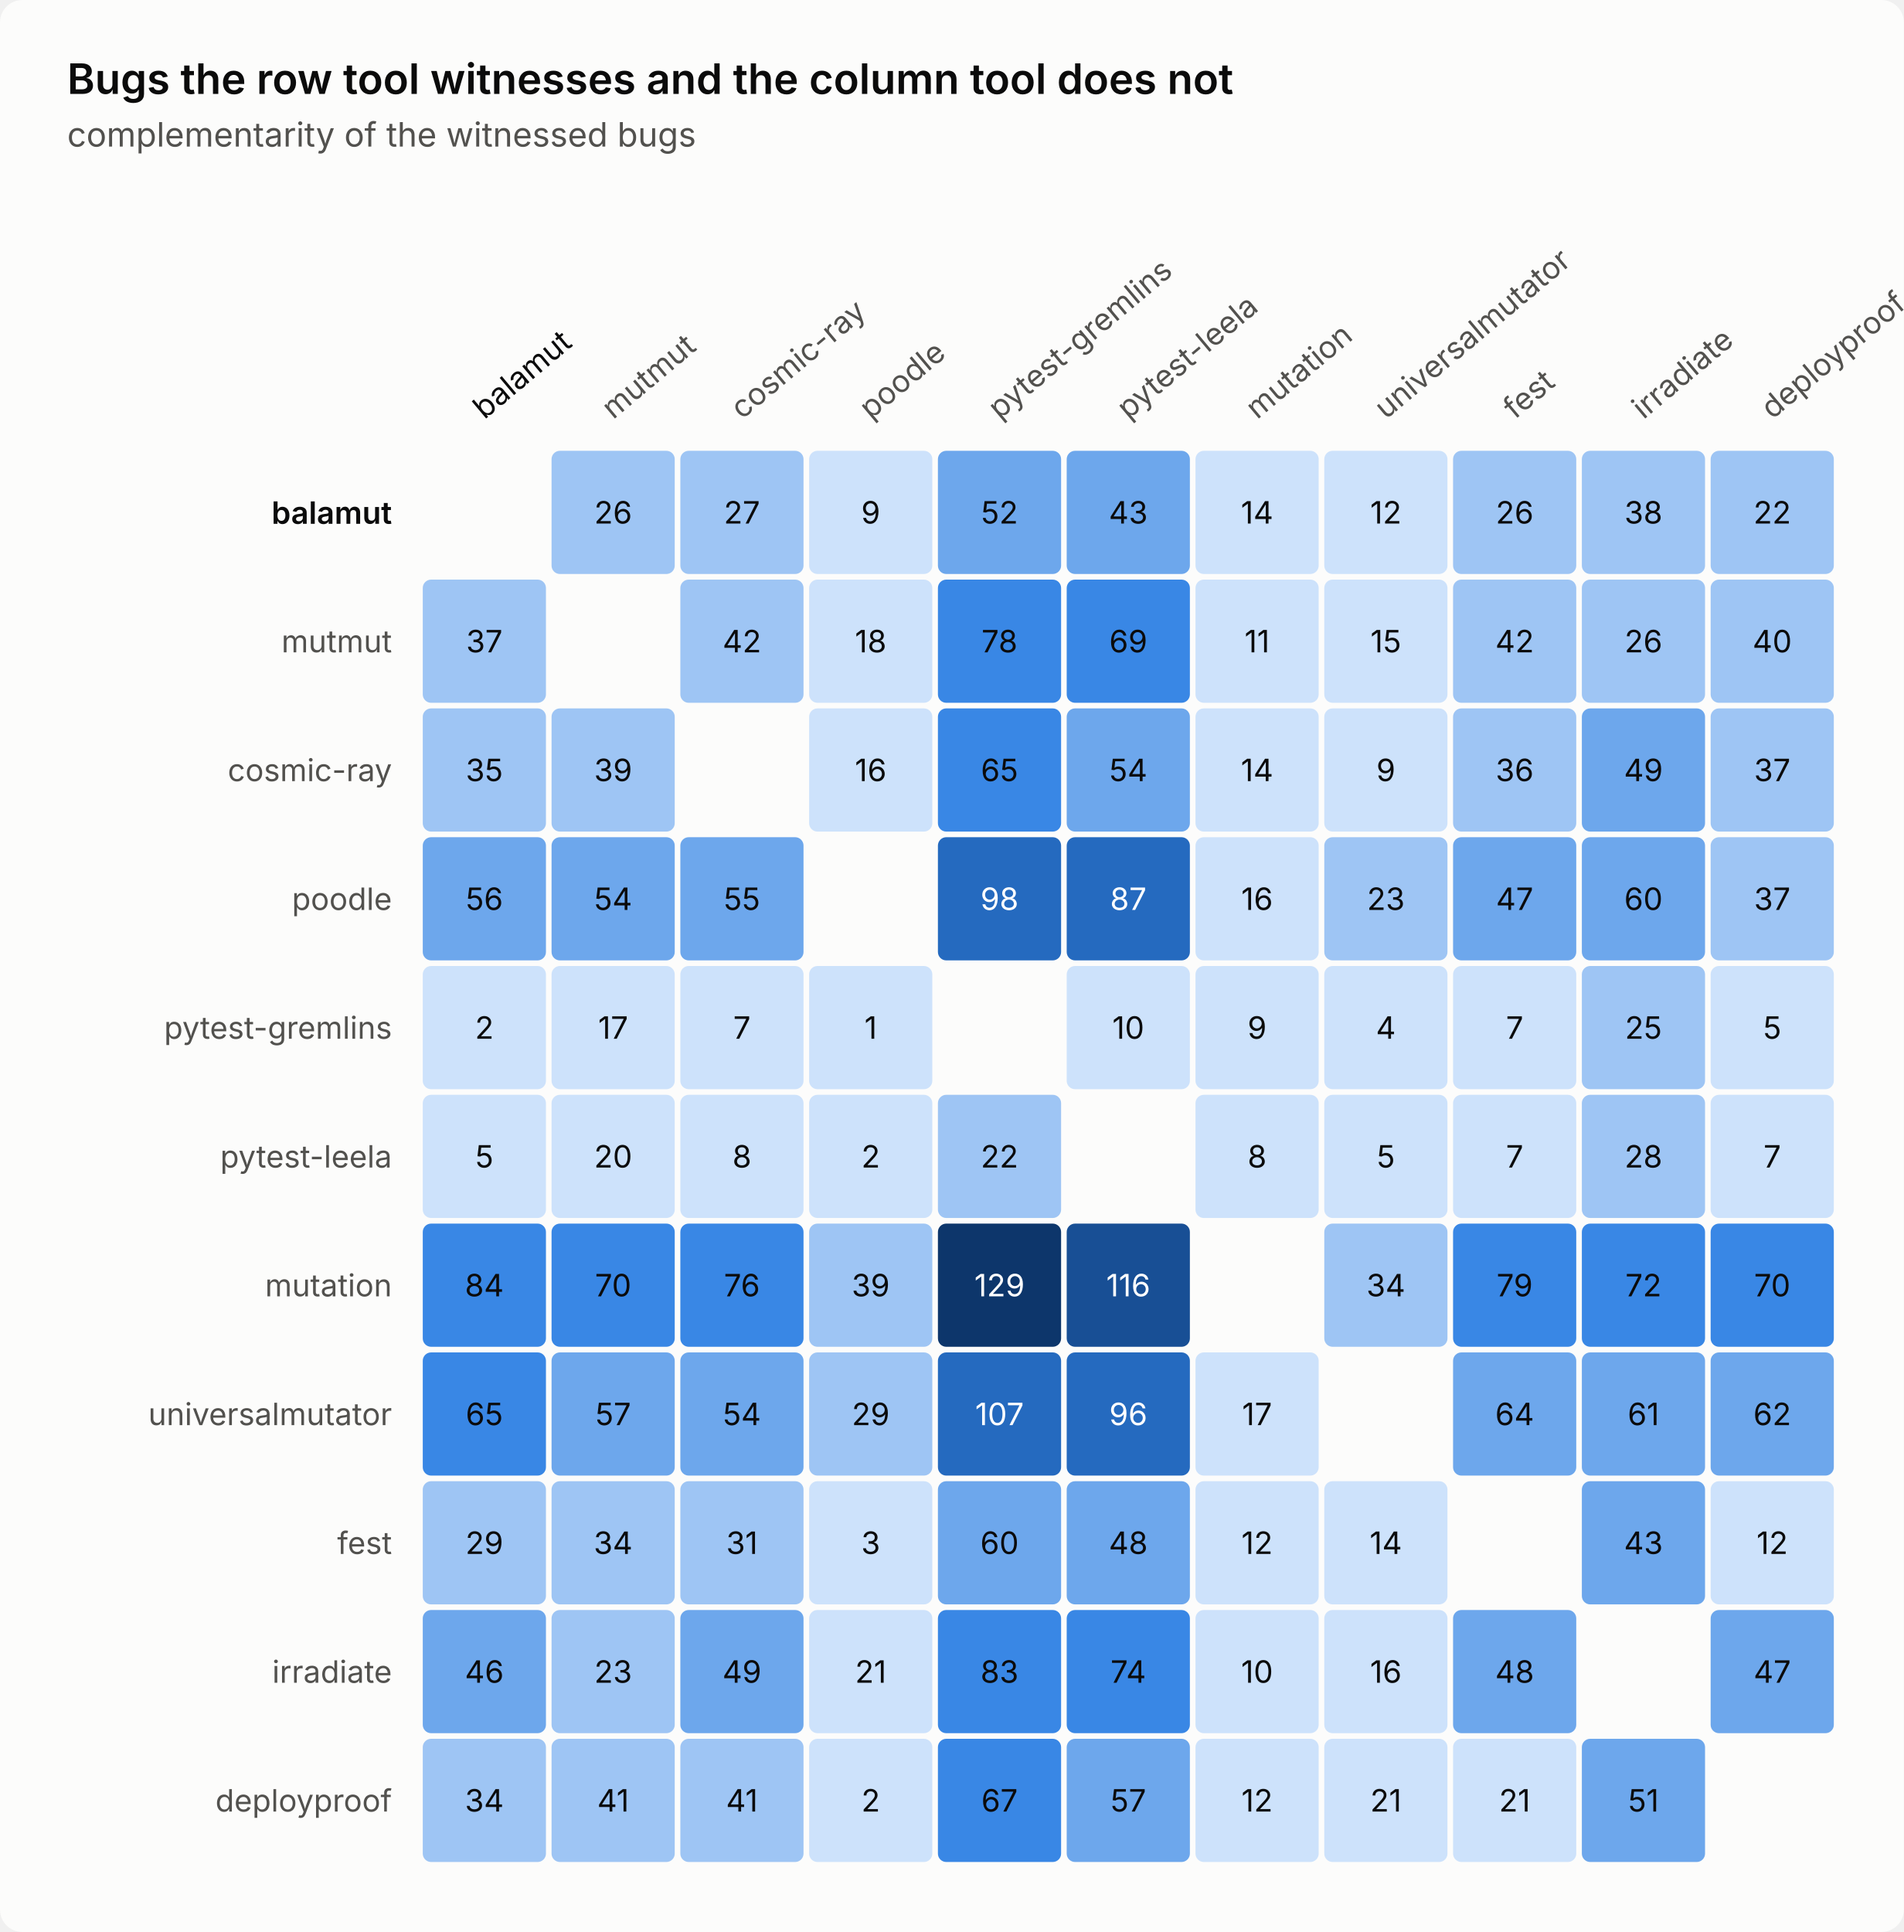
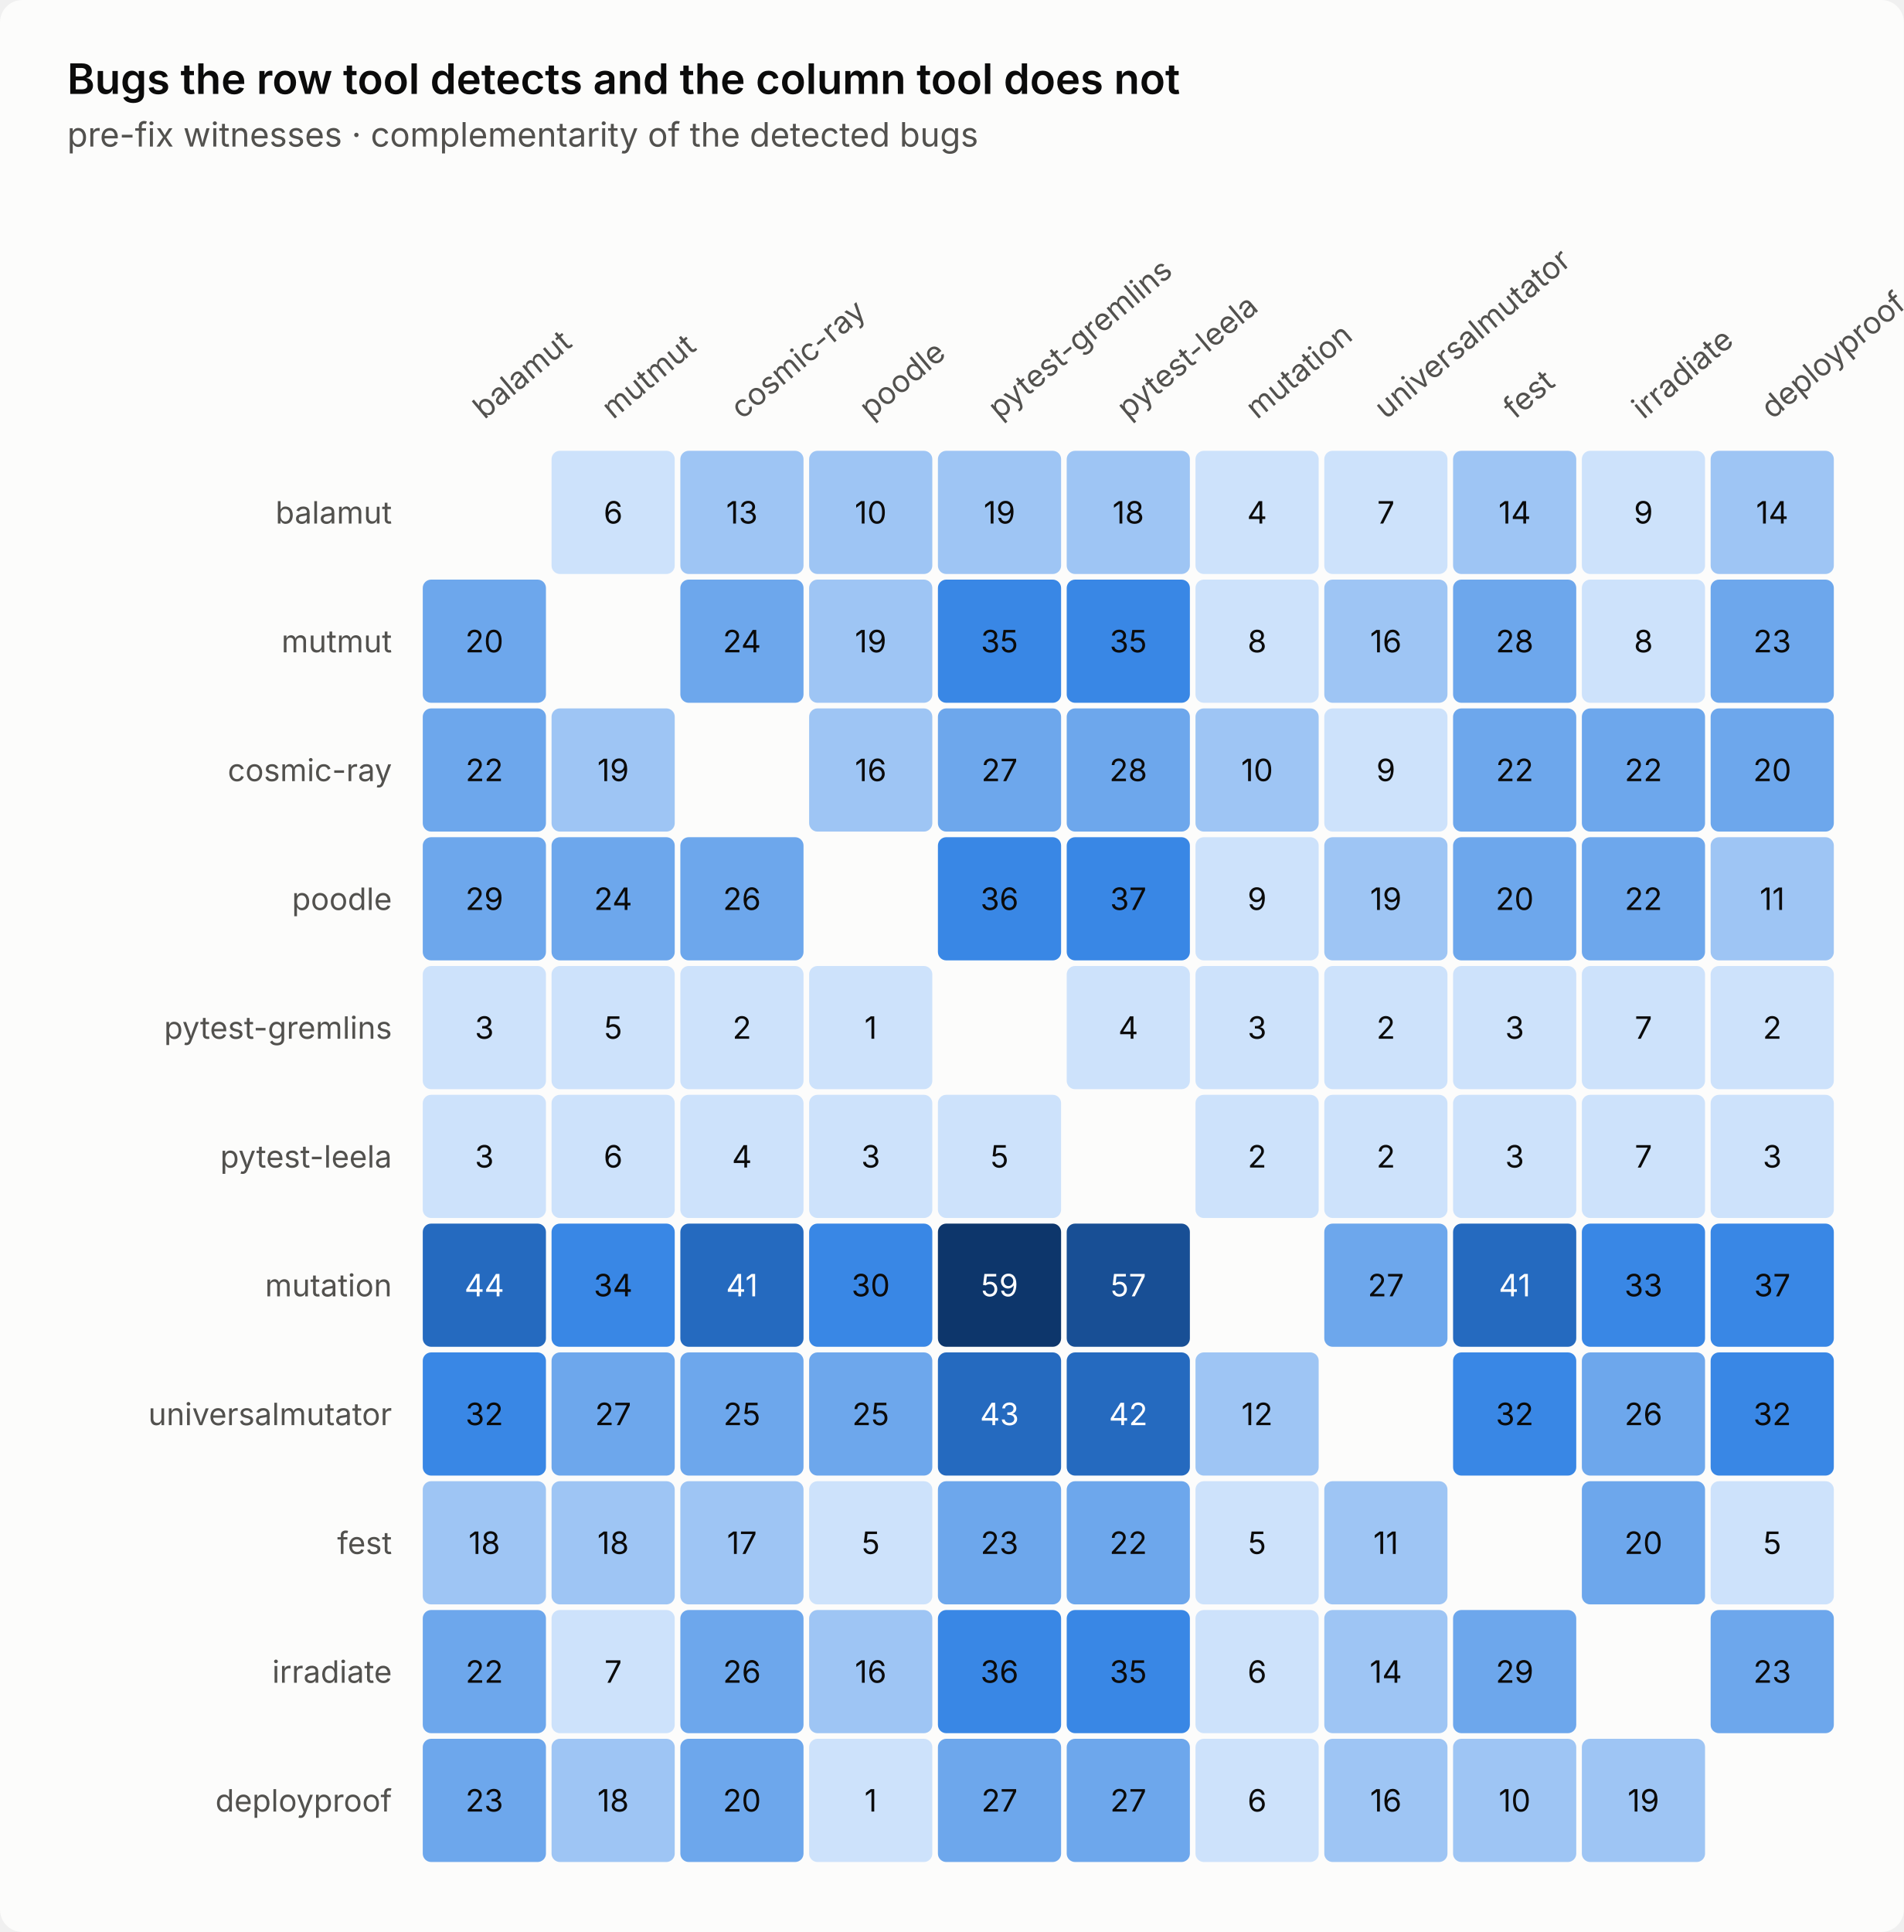
- <svg xmlns="http://www.w3.org/2000/svg" width="680" height="690" viewBox="0 0 680 690" font-family="system-ui, -apple-system, &quot;Segoe UI&quot;, sans-serif" role="img" aria-label="Bugs the row tool witnesses and the column tool does not">
+ <svg xmlns="http://www.w3.org/2000/svg" width="680" height="690" viewBox="0 0 680 690" font-family="system-ui, -apple-system, &quot;Segoe UI&quot;, sans-serif" role="img" aria-label="Bugs the row tool detects and the column tool does not">
  <rect width="680" height="690" fill="#fcfcfb" rx="8" />
-   <text x="24.0" y="28.0" fill="#0b0b0b" font-size="15" font-weight="600" text-anchor="start" dominant-baseline="middle">Bugs the row tool witnesses and the column tool does not</text>
-   <text x="24.0" y="48.0" fill="#52514e" font-size="12" font-weight="400" text-anchor="start" dominant-baseline="middle">complementarity of the witnessed bugs</text>
-   <text x="173.0" y="150" fill="#0b0b0b" font-size="11" text-anchor="start" transform="rotate(-40 173.0 150)">balamut</text>
+   <text x="24.0" y="28.0" fill="#0b0b0b" font-size="15" font-weight="600" text-anchor="start" dominant-baseline="middle">Bugs the row tool detects and the column tool does not</text>
+   <text x="24.0" y="48.0" fill="#52514e" font-size="12" font-weight="400" text-anchor="start" dominant-baseline="middle">pre-fix witnesses · complementarity of the detected bugs</text>
+   <text x="173.0" y="150" fill="#52514e" font-size="11" text-anchor="start" transform="rotate(-40 173.0 150)">balamut</text>
  <text x="219.0" y="150" fill="#52514e" font-size="11" text-anchor="start" transform="rotate(-40 219.0 150)">mutmut</text>
  <text x="265.0" y="150" fill="#52514e" font-size="11" text-anchor="start" transform="rotate(-40 265.0 150)">cosmic-ray</text>
  <text x="311.0" y="150" fill="#52514e" font-size="11" text-anchor="start" transform="rotate(-40 311.0 150)">poodle</text>
  <text x="357.0" y="150" fill="#52514e" font-size="11" text-anchor="start" transform="rotate(-40 357.0 150)">pytest-gremlins</text>
  <text x="403.0" y="150" fill="#52514e" font-size="11" text-anchor="start" transform="rotate(-40 403.0 150)">pytest-leela</text>
  <text x="449.0" y="150" fill="#52514e" font-size="11" text-anchor="start" transform="rotate(-40 449.0 150)">mutation</text>
  <text x="495.0" y="150" fill="#52514e" font-size="11" text-anchor="start" transform="rotate(-40 495.0 150)">universalmutator</text>
  <text x="541.0" y="150" fill="#52514e" font-size="11" text-anchor="start" transform="rotate(-40 541.0 150)">fest</text>
  <text x="587.0" y="150" fill="#52514e" font-size="11" text-anchor="start" transform="rotate(-40 587.0 150)">irradiate</text>
  <text x="633.0" y="150" fill="#52514e" font-size="11" text-anchor="start" transform="rotate(-40 633.0 150)">deployproof</text>
-   <text x="140.0" y="183.0" fill="#0b0b0b" font-size="11" font-weight="600" text-anchor="end" dominant-baseline="middle">balamut</text>
-   <rect x="197" y="161" width="44" height="44" rx="3" fill="#9ec5f4" />
-   <text x="219.0" y="183.0" fill="#0b0b0b" font-size="11" font-weight="400" text-anchor="middle" dominant-baseline="middle">26</text>
+   <text x="140.0" y="183.0" fill="#52514e" font-size="11" font-weight="400" text-anchor="end" dominant-baseline="middle">balamut</text>
+   <rect x="197" y="161" width="44" height="44" rx="3" fill="#cde2fb" />
+   <text x="219.0" y="183.0" fill="#0b0b0b" font-size="11" font-weight="400" text-anchor="middle" dominant-baseline="middle">6</text>
  <rect x="243" y="161" width="44" height="44" rx="3" fill="#9ec5f4" />
-   <text x="265.0" y="183.0" fill="#0b0b0b" font-size="11" font-weight="400" text-anchor="middle" dominant-baseline="middle">27</text>
-   <rect x="289" y="161" width="44" height="44" rx="3" fill="#cde2fb" />
-   <text x="311.0" y="183.0" fill="#0b0b0b" font-size="11" font-weight="400" text-anchor="middle" dominant-baseline="middle">9</text>
-   <rect x="335" y="161" width="44" height="44" rx="3" fill="#6da7ec" />
-   <text x="357.0" y="183.0" fill="#0b0b0b" font-size="11" font-weight="400" text-anchor="middle" dominant-baseline="middle">52</text>
-   <rect x="381" y="161" width="44" height="44" rx="3" fill="#6da7ec" />
-   <text x="403.0" y="183.0" fill="#0b0b0b" font-size="11" font-weight="400" text-anchor="middle" dominant-baseline="middle">43</text>
+   <text x="265.0" y="183.0" fill="#0b0b0b" font-size="11" font-weight="400" text-anchor="middle" dominant-baseline="middle">13</text>
+   <rect x="289" y="161" width="44" height="44" rx="3" fill="#9ec5f4" />
+   <text x="311.0" y="183.0" fill="#0b0b0b" font-size="11" font-weight="400" text-anchor="middle" dominant-baseline="middle">10</text>
+   <rect x="335" y="161" width="44" height="44" rx="3" fill="#9ec5f4" />
+   <text x="357.0" y="183.0" fill="#0b0b0b" font-size="11" font-weight="400" text-anchor="middle" dominant-baseline="middle">19</text>
+   <rect x="381" y="161" width="44" height="44" rx="3" fill="#9ec5f4" />
+   <text x="403.0" y="183.0" fill="#0b0b0b" font-size="11" font-weight="400" text-anchor="middle" dominant-baseline="middle">18</text>
  <rect x="427" y="161" width="44" height="44" rx="3" fill="#cde2fb" />
-   <text x="449.0" y="183.0" fill="#0b0b0b" font-size="11" font-weight="400" text-anchor="middle" dominant-baseline="middle">14</text>
+   <text x="449.0" y="183.0" fill="#0b0b0b" font-size="11" font-weight="400" text-anchor="middle" dominant-baseline="middle">4</text>
  <rect x="473" y="161" width="44" height="44" rx="3" fill="#cde2fb" />
-   <text x="495.0" y="183.0" fill="#0b0b0b" font-size="11" font-weight="400" text-anchor="middle" dominant-baseline="middle">12</text>
+   <text x="495.0" y="183.0" fill="#0b0b0b" font-size="11" font-weight="400" text-anchor="middle" dominant-baseline="middle">7</text>
  <rect x="519" y="161" width="44" height="44" rx="3" fill="#9ec5f4" />
-   <text x="541.0" y="183.0" fill="#0b0b0b" font-size="11" font-weight="400" text-anchor="middle" dominant-baseline="middle">26</text>
-   <rect x="565" y="161" width="44" height="44" rx="3" fill="#9ec5f4" />
-   <text x="587.0" y="183.0" fill="#0b0b0b" font-size="11" font-weight="400" text-anchor="middle" dominant-baseline="middle">38</text>
+   <text x="541.0" y="183.0" fill="#0b0b0b" font-size="11" font-weight="400" text-anchor="middle" dominant-baseline="middle">14</text>
+   <rect x="565" y="161" width="44" height="44" rx="3" fill="#cde2fb" />
+   <text x="587.0" y="183.0" fill="#0b0b0b" font-size="11" font-weight="400" text-anchor="middle" dominant-baseline="middle">9</text>
  <rect x="611" y="161" width="44" height="44" rx="3" fill="#9ec5f4" />
-   <text x="633.0" y="183.0" fill="#0b0b0b" font-size="11" font-weight="400" text-anchor="middle" dominant-baseline="middle">22</text>
+   <text x="633.0" y="183.0" fill="#0b0b0b" font-size="11" font-weight="400" text-anchor="middle" dominant-baseline="middle">14</text>
  <text x="140.0" y="229.0" fill="#52514e" font-size="11" font-weight="400" text-anchor="end" dominant-baseline="middle">mutmut</text>
-   <rect x="151" y="207" width="44" height="44" rx="3" fill="#9ec5f4" />
-   <text x="173.0" y="229.0" fill="#0b0b0b" font-size="11" font-weight="400" text-anchor="middle" dominant-baseline="middle">37</text>
-   <rect x="243" y="207" width="44" height="44" rx="3" fill="#9ec5f4" />
-   <text x="265.0" y="229.0" fill="#0b0b0b" font-size="11" font-weight="400" text-anchor="middle" dominant-baseline="middle">42</text>
-   <rect x="289" y="207" width="44" height="44" rx="3" fill="#cde2fb" />
-   <text x="311.0" y="229.0" fill="#0b0b0b" font-size="11" font-weight="400" text-anchor="middle" dominant-baseline="middle">18</text>
+   <rect x="151" y="207" width="44" height="44" rx="3" fill="#6da7ec" />
+   <text x="173.0" y="229.0" fill="#0b0b0b" font-size="11" font-weight="400" text-anchor="middle" dominant-baseline="middle">20</text>
+   <rect x="243" y="207" width="44" height="44" rx="3" fill="#6da7ec" />
+   <text x="265.0" y="229.0" fill="#0b0b0b" font-size="11" font-weight="400" text-anchor="middle" dominant-baseline="middle">24</text>
+   <rect x="289" y="207" width="44" height="44" rx="3" fill="#9ec5f4" />
+   <text x="311.0" y="229.0" fill="#0b0b0b" font-size="11" font-weight="400" text-anchor="middle" dominant-baseline="middle">19</text>
  <rect x="335" y="207" width="44" height="44" rx="3" fill="#3987e5" />
-   <text x="357.0" y="229.0" fill="#0b0b0b" font-size="11" font-weight="400" text-anchor="middle" dominant-baseline="middle">78</text>
+   <text x="357.0" y="229.0" fill="#0b0b0b" font-size="11" font-weight="400" text-anchor="middle" dominant-baseline="middle">35</text>
  <rect x="381" y="207" width="44" height="44" rx="3" fill="#3987e5" />
-   <text x="403.0" y="229.0" fill="#0b0b0b" font-size="11" font-weight="400" text-anchor="middle" dominant-baseline="middle">69</text>
+   <text x="403.0" y="229.0" fill="#0b0b0b" font-size="11" font-weight="400" text-anchor="middle" dominant-baseline="middle">35</text>
  <rect x="427" y="207" width="44" height="44" rx="3" fill="#cde2fb" />
-   <text x="449.0" y="229.0" fill="#0b0b0b" font-size="11" font-weight="400" text-anchor="middle" dominant-baseline="middle">11</text>
-   <rect x="473" y="207" width="44" height="44" rx="3" fill="#cde2fb" />
-   <text x="495.0" y="229.0" fill="#0b0b0b" font-size="11" font-weight="400" text-anchor="middle" dominant-baseline="middle">15</text>
-   <rect x="519" y="207" width="44" height="44" rx="3" fill="#9ec5f4" />
-   <text x="541.0" y="229.0" fill="#0b0b0b" font-size="11" font-weight="400" text-anchor="middle" dominant-baseline="middle">42</text>
-   <rect x="565" y="207" width="44" height="44" rx="3" fill="#9ec5f4" />
-   <text x="587.0" y="229.0" fill="#0b0b0b" font-size="11" font-weight="400" text-anchor="middle" dominant-baseline="middle">26</text>
-   <rect x="611" y="207" width="44" height="44" rx="3" fill="#9ec5f4" />
-   <text x="633.0" y="229.0" fill="#0b0b0b" font-size="11" font-weight="400" text-anchor="middle" dominant-baseline="middle">40</text>
+   <text x="449.0" y="229.0" fill="#0b0b0b" font-size="11" font-weight="400" text-anchor="middle" dominant-baseline="middle">8</text>
+   <rect x="473" y="207" width="44" height="44" rx="3" fill="#9ec5f4" />
+   <text x="495.0" y="229.0" fill="#0b0b0b" font-size="11" font-weight="400" text-anchor="middle" dominant-baseline="middle">16</text>
+   <rect x="519" y="207" width="44" height="44" rx="3" fill="#6da7ec" />
+   <text x="541.0" y="229.0" fill="#0b0b0b" font-size="11" font-weight="400" text-anchor="middle" dominant-baseline="middle">28</text>
+   <rect x="565" y="207" width="44" height="44" rx="3" fill="#cde2fb" />
+   <text x="587.0" y="229.0" fill="#0b0b0b" font-size="11" font-weight="400" text-anchor="middle" dominant-baseline="middle">8</text>
+   <rect x="611" y="207" width="44" height="44" rx="3" fill="#6da7ec" />
+   <text x="633.0" y="229.0" fill="#0b0b0b" font-size="11" font-weight="400" text-anchor="middle" dominant-baseline="middle">23</text>
  <text x="140.0" y="275.0" fill="#52514e" font-size="11" font-weight="400" text-anchor="end" dominant-baseline="middle">cosmic-ray</text>
-   <rect x="151" y="253" width="44" height="44" rx="3" fill="#9ec5f4" />
-   <text x="173.0" y="275.0" fill="#0b0b0b" font-size="11" font-weight="400" text-anchor="middle" dominant-baseline="middle">35</text>
+   <rect x="151" y="253" width="44" height="44" rx="3" fill="#6da7ec" />
+   <text x="173.0" y="275.0" fill="#0b0b0b" font-size="11" font-weight="400" text-anchor="middle" dominant-baseline="middle">22</text>
  <rect x="197" y="253" width="44" height="44" rx="3" fill="#9ec5f4" />
-   <text x="219.0" y="275.0" fill="#0b0b0b" font-size="11" font-weight="400" text-anchor="middle" dominant-baseline="middle">39</text>
-   <rect x="289" y="253" width="44" height="44" rx="3" fill="#cde2fb" />
+   <text x="219.0" y="275.0" fill="#0b0b0b" font-size="11" font-weight="400" text-anchor="middle" dominant-baseline="middle">19</text>
+   <rect x="289" y="253" width="44" height="44" rx="3" fill="#9ec5f4" />
  <text x="311.0" y="275.0" fill="#0b0b0b" font-size="11" font-weight="400" text-anchor="middle" dominant-baseline="middle">16</text>
-   <rect x="335" y="253" width="44" height="44" rx="3" fill="#3987e5" />
-   <text x="357.0" y="275.0" fill="#0b0b0b" font-size="11" font-weight="400" text-anchor="middle" dominant-baseline="middle">65</text>
+   <rect x="335" y="253" width="44" height="44" rx="3" fill="#6da7ec" />
+   <text x="357.0" y="275.0" fill="#0b0b0b" font-size="11" font-weight="400" text-anchor="middle" dominant-baseline="middle">27</text>
  <rect x="381" y="253" width="44" height="44" rx="3" fill="#6da7ec" />
-   <text x="403.0" y="275.0" fill="#0b0b0b" font-size="11" font-weight="400" text-anchor="middle" dominant-baseline="middle">54</text>
-   <rect x="427" y="253" width="44" height="44" rx="3" fill="#cde2fb" />
-   <text x="449.0" y="275.0" fill="#0b0b0b" font-size="11" font-weight="400" text-anchor="middle" dominant-baseline="middle">14</text>
+   <text x="403.0" y="275.0" fill="#0b0b0b" font-size="11" font-weight="400" text-anchor="middle" dominant-baseline="middle">28</text>
+   <rect x="427" y="253" width="44" height="44" rx="3" fill="#9ec5f4" />
+   <text x="449.0" y="275.0" fill="#0b0b0b" font-size="11" font-weight="400" text-anchor="middle" dominant-baseline="middle">10</text>
  <rect x="473" y="253" width="44" height="44" rx="3" fill="#cde2fb" />
  <text x="495.0" y="275.0" fill="#0b0b0b" font-size="11" font-weight="400" text-anchor="middle" dominant-baseline="middle">9</text>
-   <rect x="519" y="253" width="44" height="44" rx="3" fill="#9ec5f4" />
-   <text x="541.0" y="275.0" fill="#0b0b0b" font-size="11" font-weight="400" text-anchor="middle" dominant-baseline="middle">36</text>
+   <rect x="519" y="253" width="44" height="44" rx="3" fill="#6da7ec" />
+   <text x="541.0" y="275.0" fill="#0b0b0b" font-size="11" font-weight="400" text-anchor="middle" dominant-baseline="middle">22</text>
  <rect x="565" y="253" width="44" height="44" rx="3" fill="#6da7ec" />
-   <text x="587.0" y="275.0" fill="#0b0b0b" font-size="11" font-weight="400" text-anchor="middle" dominant-baseline="middle">49</text>
-   <rect x="611" y="253" width="44" height="44" rx="3" fill="#9ec5f4" />
-   <text x="633.0" y="275.0" fill="#0b0b0b" font-size="11" font-weight="400" text-anchor="middle" dominant-baseline="middle">37</text>
+   <text x="587.0" y="275.0" fill="#0b0b0b" font-size="11" font-weight="400" text-anchor="middle" dominant-baseline="middle">22</text>
+   <rect x="611" y="253" width="44" height="44" rx="3" fill="#6da7ec" />
+   <text x="633.0" y="275.0" fill="#0b0b0b" font-size="11" font-weight="400" text-anchor="middle" dominant-baseline="middle">20</text>
  <text x="140.0" y="321.0" fill="#52514e" font-size="11" font-weight="400" text-anchor="end" dominant-baseline="middle">poodle</text>
  <rect x="151" y="299" width="44" height="44" rx="3" fill="#6da7ec" />
-   <text x="173.0" y="321.0" fill="#0b0b0b" font-size="11" font-weight="400" text-anchor="middle" dominant-baseline="middle">56</text>
+   <text x="173.0" y="321.0" fill="#0b0b0b" font-size="11" font-weight="400" text-anchor="middle" dominant-baseline="middle">29</text>
  <rect x="197" y="299" width="44" height="44" rx="3" fill="#6da7ec" />
-   <text x="219.0" y="321.0" fill="#0b0b0b" font-size="11" font-weight="400" text-anchor="middle" dominant-baseline="middle">54</text>
+   <text x="219.0" y="321.0" fill="#0b0b0b" font-size="11" font-weight="400" text-anchor="middle" dominant-baseline="middle">24</text>
  <rect x="243" y="299" width="44" height="44" rx="3" fill="#6da7ec" />
-   <text x="265.0" y="321.0" fill="#0b0b0b" font-size="11" font-weight="400" text-anchor="middle" dominant-baseline="middle">55</text>
-   <rect x="335" y="299" width="44" height="44" rx="3" fill="#256abf" />
-   <text x="357.0" y="321.0" fill="#ffffff" font-size="11" font-weight="400" text-anchor="middle" dominant-baseline="middle">98</text>
-   <rect x="381" y="299" width="44" height="44" rx="3" fill="#256abf" />
-   <text x="403.0" y="321.0" fill="#ffffff" font-size="11" font-weight="400" text-anchor="middle" dominant-baseline="middle">87</text>
+   <text x="265.0" y="321.0" fill="#0b0b0b" font-size="11" font-weight="400" text-anchor="middle" dominant-baseline="middle">26</text>
+   <rect x="335" y="299" width="44" height="44" rx="3" fill="#3987e5" />
+   <text x="357.0" y="321.0" fill="#0b0b0b" font-size="11" font-weight="400" text-anchor="middle" dominant-baseline="middle">36</text>
+   <rect x="381" y="299" width="44" height="44" rx="3" fill="#3987e5" />
+   <text x="403.0" y="321.0" fill="#0b0b0b" font-size="11" font-weight="400" text-anchor="middle" dominant-baseline="middle">37</text>
  <rect x="427" y="299" width="44" height="44" rx="3" fill="#cde2fb" />
-   <text x="449.0" y="321.0" fill="#0b0b0b" font-size="11" font-weight="400" text-anchor="middle" dominant-baseline="middle">16</text>
+   <text x="449.0" y="321.0" fill="#0b0b0b" font-size="11" font-weight="400" text-anchor="middle" dominant-baseline="middle">9</text>
  <rect x="473" y="299" width="44" height="44" rx="3" fill="#9ec5f4" />
-   <text x="495.0" y="321.0" fill="#0b0b0b" font-size="11" font-weight="400" text-anchor="middle" dominant-baseline="middle">23</text>
+   <text x="495.0" y="321.0" fill="#0b0b0b" font-size="11" font-weight="400" text-anchor="middle" dominant-baseline="middle">19</text>
  <rect x="519" y="299" width="44" height="44" rx="3" fill="#6da7ec" />
-   <text x="541.0" y="321.0" fill="#0b0b0b" font-size="11" font-weight="400" text-anchor="middle" dominant-baseline="middle">47</text>
+   <text x="541.0" y="321.0" fill="#0b0b0b" font-size="11" font-weight="400" text-anchor="middle" dominant-baseline="middle">20</text>
  <rect x="565" y="299" width="44" height="44" rx="3" fill="#6da7ec" />
-   <text x="587.0" y="321.0" fill="#0b0b0b" font-size="11" font-weight="400" text-anchor="middle" dominant-baseline="middle">60</text>
+   <text x="587.0" y="321.0" fill="#0b0b0b" font-size="11" font-weight="400" text-anchor="middle" dominant-baseline="middle">22</text>
  <rect x="611" y="299" width="44" height="44" rx="3" fill="#9ec5f4" />
-   <text x="633.0" y="321.0" fill="#0b0b0b" font-size="11" font-weight="400" text-anchor="middle" dominant-baseline="middle">37</text>
+   <text x="633.0" y="321.0" fill="#0b0b0b" font-size="11" font-weight="400" text-anchor="middle" dominant-baseline="middle">11</text>
  <text x="140.0" y="367.0" fill="#52514e" font-size="11" font-weight="400" text-anchor="end" dominant-baseline="middle">pytest-gremlins</text>
  <rect x="151" y="345" width="44" height="44" rx="3" fill="#cde2fb" />
-   <text x="173.0" y="367.0" fill="#0b0b0b" font-size="11" font-weight="400" text-anchor="middle" dominant-baseline="middle">2</text>
+   <text x="173.0" y="367.0" fill="#0b0b0b" font-size="11" font-weight="400" text-anchor="middle" dominant-baseline="middle">3</text>
  <rect x="197" y="345" width="44" height="44" rx="3" fill="#cde2fb" />
-   <text x="219.0" y="367.0" fill="#0b0b0b" font-size="11" font-weight="400" text-anchor="middle" dominant-baseline="middle">17</text>
+   <text x="219.0" y="367.0" fill="#0b0b0b" font-size="11" font-weight="400" text-anchor="middle" dominant-baseline="middle">5</text>
  <rect x="243" y="345" width="44" height="44" rx="3" fill="#cde2fb" />
-   <text x="265.0" y="367.0" fill="#0b0b0b" font-size="11" font-weight="400" text-anchor="middle" dominant-baseline="middle">7</text>
+   <text x="265.0" y="367.0" fill="#0b0b0b" font-size="11" font-weight="400" text-anchor="middle" dominant-baseline="middle">2</text>
  <rect x="289" y="345" width="44" height="44" rx="3" fill="#cde2fb" />
  <text x="311.0" y="367.0" fill="#0b0b0b" font-size="11" font-weight="400" text-anchor="middle" dominant-baseline="middle">1</text>
  <rect x="381" y="345" width="44" height="44" rx="3" fill="#cde2fb" />
-   <text x="403.0" y="367.0" fill="#0b0b0b" font-size="11" font-weight="400" text-anchor="middle" dominant-baseline="middle">10</text>
+   <text x="403.0" y="367.0" fill="#0b0b0b" font-size="11" font-weight="400" text-anchor="middle" dominant-baseline="middle">4</text>
  <rect x="427" y="345" width="44" height="44" rx="3" fill="#cde2fb" />
-   <text x="449.0" y="367.0" fill="#0b0b0b" font-size="11" font-weight="400" text-anchor="middle" dominant-baseline="middle">9</text>
+   <text x="449.0" y="367.0" fill="#0b0b0b" font-size="11" font-weight="400" text-anchor="middle" dominant-baseline="middle">3</text>
  <rect x="473" y="345" width="44" height="44" rx="3" fill="#cde2fb" />
-   <text x="495.0" y="367.0" fill="#0b0b0b" font-size="11" font-weight="400" text-anchor="middle" dominant-baseline="middle">4</text>
+   <text x="495.0" y="367.0" fill="#0b0b0b" font-size="11" font-weight="400" text-anchor="middle" dominant-baseline="middle">2</text>
  <rect x="519" y="345" width="44" height="44" rx="3" fill="#cde2fb" />
-   <text x="541.0" y="367.0" fill="#0b0b0b" font-size="11" font-weight="400" text-anchor="middle" dominant-baseline="middle">7</text>
-   <rect x="565" y="345" width="44" height="44" rx="3" fill="#9ec5f4" />
-   <text x="587.0" y="367.0" fill="#0b0b0b" font-size="11" font-weight="400" text-anchor="middle" dominant-baseline="middle">25</text>
+   <text x="541.0" y="367.0" fill="#0b0b0b" font-size="11" font-weight="400" text-anchor="middle" dominant-baseline="middle">3</text>
+   <rect x="565" y="345" width="44" height="44" rx="3" fill="#cde2fb" />
+   <text x="587.0" y="367.0" fill="#0b0b0b" font-size="11" font-weight="400" text-anchor="middle" dominant-baseline="middle">7</text>
  <rect x="611" y="345" width="44" height="44" rx="3" fill="#cde2fb" />
-   <text x="633.0" y="367.0" fill="#0b0b0b" font-size="11" font-weight="400" text-anchor="middle" dominant-baseline="middle">5</text>
+   <text x="633.0" y="367.0" fill="#0b0b0b" font-size="11" font-weight="400" text-anchor="middle" dominant-baseline="middle">2</text>
  <text x="140.0" y="413.0" fill="#52514e" font-size="11" font-weight="400" text-anchor="end" dominant-baseline="middle">pytest-leela</text>
  <rect x="151" y="391" width="44" height="44" rx="3" fill="#cde2fb" />
-   <text x="173.0" y="413.0" fill="#0b0b0b" font-size="11" font-weight="400" text-anchor="middle" dominant-baseline="middle">5</text>
+   <text x="173.0" y="413.0" fill="#0b0b0b" font-size="11" font-weight="400" text-anchor="middle" dominant-baseline="middle">3</text>
  <rect x="197" y="391" width="44" height="44" rx="3" fill="#cde2fb" />
-   <text x="219.0" y="413.0" fill="#0b0b0b" font-size="11" font-weight="400" text-anchor="middle" dominant-baseline="middle">20</text>
+   <text x="219.0" y="413.0" fill="#0b0b0b" font-size="11" font-weight="400" text-anchor="middle" dominant-baseline="middle">6</text>
  <rect x="243" y="391" width="44" height="44" rx="3" fill="#cde2fb" />
-   <text x="265.0" y="413.0" fill="#0b0b0b" font-size="11" font-weight="400" text-anchor="middle" dominant-baseline="middle">8</text>
+   <text x="265.0" y="413.0" fill="#0b0b0b" font-size="11" font-weight="400" text-anchor="middle" dominant-baseline="middle">4</text>
  <rect x="289" y="391" width="44" height="44" rx="3" fill="#cde2fb" />
-   <text x="311.0" y="413.0" fill="#0b0b0b" font-size="11" font-weight="400" text-anchor="middle" dominant-baseline="middle">2</text>
-   <rect x="335" y="391" width="44" height="44" rx="3" fill="#9ec5f4" />
-   <text x="357.0" y="413.0" fill="#0b0b0b" font-size="11" font-weight="400" text-anchor="middle" dominant-baseline="middle">22</text>
+   <text x="311.0" y="413.0" fill="#0b0b0b" font-size="11" font-weight="400" text-anchor="middle" dominant-baseline="middle">3</text>
+   <rect x="335" y="391" width="44" height="44" rx="3" fill="#cde2fb" />
+   <text x="357.0" y="413.0" fill="#0b0b0b" font-size="11" font-weight="400" text-anchor="middle" dominant-baseline="middle">5</text>
  <rect x="427" y="391" width="44" height="44" rx="3" fill="#cde2fb" />
-   <text x="449.0" y="413.0" fill="#0b0b0b" font-size="11" font-weight="400" text-anchor="middle" dominant-baseline="middle">8</text>
+   <text x="449.0" y="413.0" fill="#0b0b0b" font-size="11" font-weight="400" text-anchor="middle" dominant-baseline="middle">2</text>
  <rect x="473" y="391" width="44" height="44" rx="3" fill="#cde2fb" />
-   <text x="495.0" y="413.0" fill="#0b0b0b" font-size="11" font-weight="400" text-anchor="middle" dominant-baseline="middle">5</text>
+   <text x="495.0" y="413.0" fill="#0b0b0b" font-size="11" font-weight="400" text-anchor="middle" dominant-baseline="middle">2</text>
  <rect x="519" y="391" width="44" height="44" rx="3" fill="#cde2fb" />
-   <text x="541.0" y="413.0" fill="#0b0b0b" font-size="11" font-weight="400" text-anchor="middle" dominant-baseline="middle">7</text>
-   <rect x="565" y="391" width="44" height="44" rx="3" fill="#9ec5f4" />
-   <text x="587.0" y="413.0" fill="#0b0b0b" font-size="11" font-weight="400" text-anchor="middle" dominant-baseline="middle">28</text>
+   <text x="541.0" y="413.0" fill="#0b0b0b" font-size="11" font-weight="400" text-anchor="middle" dominant-baseline="middle">3</text>
+   <rect x="565" y="391" width="44" height="44" rx="3" fill="#cde2fb" />
+   <text x="587.0" y="413.0" fill="#0b0b0b" font-size="11" font-weight="400" text-anchor="middle" dominant-baseline="middle">7</text>
  <rect x="611" y="391" width="44" height="44" rx="3" fill="#cde2fb" />
-   <text x="633.0" y="413.0" fill="#0b0b0b" font-size="11" font-weight="400" text-anchor="middle" dominant-baseline="middle">7</text>
+   <text x="633.0" y="413.0" fill="#0b0b0b" font-size="11" font-weight="400" text-anchor="middle" dominant-baseline="middle">3</text>
  <text x="140.0" y="459.0" fill="#52514e" font-size="11" font-weight="400" text-anchor="end" dominant-baseline="middle">mutation</text>
-   <rect x="151" y="437" width="44" height="44" rx="3" fill="#3987e5" />
-   <text x="173.0" y="459.0" fill="#0b0b0b" font-size="11" font-weight="400" text-anchor="middle" dominant-baseline="middle">84</text>
+   <rect x="151" y="437" width="44" height="44" rx="3" fill="#256abf" />
+   <text x="173.0" y="459.0" fill="#ffffff" font-size="11" font-weight="400" text-anchor="middle" dominant-baseline="middle">44</text>
  <rect x="197" y="437" width="44" height="44" rx="3" fill="#3987e5" />
-   <text x="219.0" y="459.0" fill="#0b0b0b" font-size="11" font-weight="400" text-anchor="middle" dominant-baseline="middle">70</text>
-   <rect x="243" y="437" width="44" height="44" rx="3" fill="#3987e5" />
-   <text x="265.0" y="459.0" fill="#0b0b0b" font-size="11" font-weight="400" text-anchor="middle" dominant-baseline="middle">76</text>
-   <rect x="289" y="437" width="44" height="44" rx="3" fill="#9ec5f4" />
-   <text x="311.0" y="459.0" fill="#0b0b0b" font-size="11" font-weight="400" text-anchor="middle" dominant-baseline="middle">39</text>
+   <text x="219.0" y="459.0" fill="#0b0b0b" font-size="11" font-weight="400" text-anchor="middle" dominant-baseline="middle">34</text>
+   <rect x="243" y="437" width="44" height="44" rx="3" fill="#256abf" />
+   <text x="265.0" y="459.0" fill="#ffffff" font-size="11" font-weight="400" text-anchor="middle" dominant-baseline="middle">41</text>
+   <rect x="289" y="437" width="44" height="44" rx="3" fill="#3987e5" />
+   <text x="311.0" y="459.0" fill="#0b0b0b" font-size="11" font-weight="400" text-anchor="middle" dominant-baseline="middle">30</text>
  <rect x="335" y="437" width="44" height="44" rx="3" fill="#0d366b" />
-   <text x="357.0" y="459.0" fill="#ffffff" font-size="11" font-weight="400" text-anchor="middle" dominant-baseline="middle">129</text>
+   <text x="357.0" y="459.0" fill="#ffffff" font-size="11" font-weight="400" text-anchor="middle" dominant-baseline="middle">59</text>
  <rect x="381" y="437" width="44" height="44" rx="3" fill="#184f95" />
-   <text x="403.0" y="459.0" fill="#ffffff" font-size="11" font-weight="400" text-anchor="middle" dominant-baseline="middle">116</text>
-   <rect x="473" y="437" width="44" height="44" rx="3" fill="#9ec5f4" />
-   <text x="495.0" y="459.0" fill="#0b0b0b" font-size="11" font-weight="400" text-anchor="middle" dominant-baseline="middle">34</text>
-   <rect x="519" y="437" width="44" height="44" rx="3" fill="#3987e5" />
-   <text x="541.0" y="459.0" fill="#0b0b0b" font-size="11" font-weight="400" text-anchor="middle" dominant-baseline="middle">79</text>
+   <text x="403.0" y="459.0" fill="#ffffff" font-size="11" font-weight="400" text-anchor="middle" dominant-baseline="middle">57</text>
+   <rect x="473" y="437" width="44" height="44" rx="3" fill="#6da7ec" />
+   <text x="495.0" y="459.0" fill="#0b0b0b" font-size="11" font-weight="400" text-anchor="middle" dominant-baseline="middle">27</text>
+   <rect x="519" y="437" width="44" height="44" rx="3" fill="#256abf" />
+   <text x="541.0" y="459.0" fill="#ffffff" font-size="11" font-weight="400" text-anchor="middle" dominant-baseline="middle">41</text>
  <rect x="565" y="437" width="44" height="44" rx="3" fill="#3987e5" />
-   <text x="587.0" y="459.0" fill="#0b0b0b" font-size="11" font-weight="400" text-anchor="middle" dominant-baseline="middle">72</text>
+   <text x="587.0" y="459.0" fill="#0b0b0b" font-size="11" font-weight="400" text-anchor="middle" dominant-baseline="middle">33</text>
  <rect x="611" y="437" width="44" height="44" rx="3" fill="#3987e5" />
-   <text x="633.0" y="459.0" fill="#0b0b0b" font-size="11" font-weight="400" text-anchor="middle" dominant-baseline="middle">70</text>
+   <text x="633.0" y="459.0" fill="#0b0b0b" font-size="11" font-weight="400" text-anchor="middle" dominant-baseline="middle">37</text>
  <text x="140.0" y="505.0" fill="#52514e" font-size="11" font-weight="400" text-anchor="end" dominant-baseline="middle">universalmutator</text>
  <rect x="151" y="483" width="44" height="44" rx="3" fill="#3987e5" />
-   <text x="173.0" y="505.0" fill="#0b0b0b" font-size="11" font-weight="400" text-anchor="middle" dominant-baseline="middle">65</text>
+   <text x="173.0" y="505.0" fill="#0b0b0b" font-size="11" font-weight="400" text-anchor="middle" dominant-baseline="middle">32</text>
  <rect x="197" y="483" width="44" height="44" rx="3" fill="#6da7ec" />
-   <text x="219.0" y="505.0" fill="#0b0b0b" font-size="11" font-weight="400" text-anchor="middle" dominant-baseline="middle">57</text>
+   <text x="219.0" y="505.0" fill="#0b0b0b" font-size="11" font-weight="400" text-anchor="middle" dominant-baseline="middle">27</text>
  <rect x="243" y="483" width="44" height="44" rx="3" fill="#6da7ec" />
-   <text x="265.0" y="505.0" fill="#0b0b0b" font-size="11" font-weight="400" text-anchor="middle" dominant-baseline="middle">54</text>
-   <rect x="289" y="483" width="44" height="44" rx="3" fill="#9ec5f4" />
-   <text x="311.0" y="505.0" fill="#0b0b0b" font-size="11" font-weight="400" text-anchor="middle" dominant-baseline="middle">29</text>
+   <text x="265.0" y="505.0" fill="#0b0b0b" font-size="11" font-weight="400" text-anchor="middle" dominant-baseline="middle">25</text>
+   <rect x="289" y="483" width="44" height="44" rx="3" fill="#6da7ec" />
+   <text x="311.0" y="505.0" fill="#0b0b0b" font-size="11" font-weight="400" text-anchor="middle" dominant-baseline="middle">25</text>
  <rect x="335" y="483" width="44" height="44" rx="3" fill="#256abf" />
-   <text x="357.0" y="505.0" fill="#ffffff" font-size="11" font-weight="400" text-anchor="middle" dominant-baseline="middle">107</text>
+   <text x="357.0" y="505.0" fill="#ffffff" font-size="11" font-weight="400" text-anchor="middle" dominant-baseline="middle">43</text>
  <rect x="381" y="483" width="44" height="44" rx="3" fill="#256abf" />
-   <text x="403.0" y="505.0" fill="#ffffff" font-size="11" font-weight="400" text-anchor="middle" dominant-baseline="middle">96</text>
-   <rect x="427" y="483" width="44" height="44" rx="3" fill="#cde2fb" />
-   <text x="449.0" y="505.0" fill="#0b0b0b" font-size="11" font-weight="400" text-anchor="middle" dominant-baseline="middle">17</text>
-   <rect x="519" y="483" width="44" height="44" rx="3" fill="#6da7ec" />
-   <text x="541.0" y="505.0" fill="#0b0b0b" font-size="11" font-weight="400" text-anchor="middle" dominant-baseline="middle">64</text>
+   <text x="403.0" y="505.0" fill="#ffffff" font-size="11" font-weight="400" text-anchor="middle" dominant-baseline="middle">42</text>
+   <rect x="427" y="483" width="44" height="44" rx="3" fill="#9ec5f4" />
+   <text x="449.0" y="505.0" fill="#0b0b0b" font-size="11" font-weight="400" text-anchor="middle" dominant-baseline="middle">12</text>
+   <rect x="519" y="483" width="44" height="44" rx="3" fill="#3987e5" />
+   <text x="541.0" y="505.0" fill="#0b0b0b" font-size="11" font-weight="400" text-anchor="middle" dominant-baseline="middle">32</text>
  <rect x="565" y="483" width="44" height="44" rx="3" fill="#6da7ec" />
-   <text x="587.0" y="505.0" fill="#0b0b0b" font-size="11" font-weight="400" text-anchor="middle" dominant-baseline="middle">61</text>
-   <rect x="611" y="483" width="44" height="44" rx="3" fill="#6da7ec" />
-   <text x="633.0" y="505.0" fill="#0b0b0b" font-size="11" font-weight="400" text-anchor="middle" dominant-baseline="middle">62</text>
+   <text x="587.0" y="505.0" fill="#0b0b0b" font-size="11" font-weight="400" text-anchor="middle" dominant-baseline="middle">26</text>
+   <rect x="611" y="483" width="44" height="44" rx="3" fill="#3987e5" />
+   <text x="633.0" y="505.0" fill="#0b0b0b" font-size="11" font-weight="400" text-anchor="middle" dominant-baseline="middle">32</text>
  <text x="140.0" y="551.0" fill="#52514e" font-size="11" font-weight="400" text-anchor="end" dominant-baseline="middle">fest</text>
  <rect x="151" y="529" width="44" height="44" rx="3" fill="#9ec5f4" />
-   <text x="173.0" y="551.0" fill="#0b0b0b" font-size="11" font-weight="400" text-anchor="middle" dominant-baseline="middle">29</text>
+   <text x="173.0" y="551.0" fill="#0b0b0b" font-size="11" font-weight="400" text-anchor="middle" dominant-baseline="middle">18</text>
  <rect x="197" y="529" width="44" height="44" rx="3" fill="#9ec5f4" />
-   <text x="219.0" y="551.0" fill="#0b0b0b" font-size="11" font-weight="400" text-anchor="middle" dominant-baseline="middle">34</text>
+   <text x="219.0" y="551.0" fill="#0b0b0b" font-size="11" font-weight="400" text-anchor="middle" dominant-baseline="middle">18</text>
  <rect x="243" y="529" width="44" height="44" rx="3" fill="#9ec5f4" />
-   <text x="265.0" y="551.0" fill="#0b0b0b" font-size="11" font-weight="400" text-anchor="middle" dominant-baseline="middle">31</text>
+   <text x="265.0" y="551.0" fill="#0b0b0b" font-size="11" font-weight="400" text-anchor="middle" dominant-baseline="middle">17</text>
  <rect x="289" y="529" width="44" height="44" rx="3" fill="#cde2fb" />
-   <text x="311.0" y="551.0" fill="#0b0b0b" font-size="11" font-weight="400" text-anchor="middle" dominant-baseline="middle">3</text>
+   <text x="311.0" y="551.0" fill="#0b0b0b" font-size="11" font-weight="400" text-anchor="middle" dominant-baseline="middle">5</text>
  <rect x="335" y="529" width="44" height="44" rx="3" fill="#6da7ec" />
-   <text x="357.0" y="551.0" fill="#0b0b0b" font-size="11" font-weight="400" text-anchor="middle" dominant-baseline="middle">60</text>
+   <text x="357.0" y="551.0" fill="#0b0b0b" font-size="11" font-weight="400" text-anchor="middle" dominant-baseline="middle">23</text>
  <rect x="381" y="529" width="44" height="44" rx="3" fill="#6da7ec" />
-   <text x="403.0" y="551.0" fill="#0b0b0b" font-size="11" font-weight="400" text-anchor="middle" dominant-baseline="middle">48</text>
+   <text x="403.0" y="551.0" fill="#0b0b0b" font-size="11" font-weight="400" text-anchor="middle" dominant-baseline="middle">22</text>
  <rect x="427" y="529" width="44" height="44" rx="3" fill="#cde2fb" />
-   <text x="449.0" y="551.0" fill="#0b0b0b" font-size="11" font-weight="400" text-anchor="middle" dominant-baseline="middle">12</text>
-   <rect x="473" y="529" width="44" height="44" rx="3" fill="#cde2fb" />
-   <text x="495.0" y="551.0" fill="#0b0b0b" font-size="11" font-weight="400" text-anchor="middle" dominant-baseline="middle">14</text>
+   <text x="449.0" y="551.0" fill="#0b0b0b" font-size="11" font-weight="400" text-anchor="middle" dominant-baseline="middle">5</text>
+   <rect x="473" y="529" width="44" height="44" rx="3" fill="#9ec5f4" />
+   <text x="495.0" y="551.0" fill="#0b0b0b" font-size="11" font-weight="400" text-anchor="middle" dominant-baseline="middle">11</text>
  <rect x="565" y="529" width="44" height="44" rx="3" fill="#6da7ec" />
-   <text x="587.0" y="551.0" fill="#0b0b0b" font-size="11" font-weight="400" text-anchor="middle" dominant-baseline="middle">43</text>
+   <text x="587.0" y="551.0" fill="#0b0b0b" font-size="11" font-weight="400" text-anchor="middle" dominant-baseline="middle">20</text>
  <rect x="611" y="529" width="44" height="44" rx="3" fill="#cde2fb" />
-   <text x="633.0" y="551.0" fill="#0b0b0b" font-size="11" font-weight="400" text-anchor="middle" dominant-baseline="middle">12</text>
+   <text x="633.0" y="551.0" fill="#0b0b0b" font-size="11" font-weight="400" text-anchor="middle" dominant-baseline="middle">5</text>
  <text x="140.0" y="597.0" fill="#52514e" font-size="11" font-weight="400" text-anchor="end" dominant-baseline="middle">irradiate</text>
  <rect x="151" y="575" width="44" height="44" rx="3" fill="#6da7ec" />
-   <text x="173.0" y="597.0" fill="#0b0b0b" font-size="11" font-weight="400" text-anchor="middle" dominant-baseline="middle">46</text>
-   <rect x="197" y="575" width="44" height="44" rx="3" fill="#9ec5f4" />
-   <text x="219.0" y="597.0" fill="#0b0b0b" font-size="11" font-weight="400" text-anchor="middle" dominant-baseline="middle">23</text>
+   <text x="173.0" y="597.0" fill="#0b0b0b" font-size="11" font-weight="400" text-anchor="middle" dominant-baseline="middle">22</text>
+   <rect x="197" y="575" width="44" height="44" rx="3" fill="#cde2fb" />
+   <text x="219.0" y="597.0" fill="#0b0b0b" font-size="11" font-weight="400" text-anchor="middle" dominant-baseline="middle">7</text>
  <rect x="243" y="575" width="44" height="44" rx="3" fill="#6da7ec" />
-   <text x="265.0" y="597.0" fill="#0b0b0b" font-size="11" font-weight="400" text-anchor="middle" dominant-baseline="middle">49</text>
-   <rect x="289" y="575" width="44" height="44" rx="3" fill="#cde2fb" />
-   <text x="311.0" y="597.0" fill="#0b0b0b" font-size="11" font-weight="400" text-anchor="middle" dominant-baseline="middle">21</text>
+   <text x="265.0" y="597.0" fill="#0b0b0b" font-size="11" font-weight="400" text-anchor="middle" dominant-baseline="middle">26</text>
+   <rect x="289" y="575" width="44" height="44" rx="3" fill="#9ec5f4" />
+   <text x="311.0" y="597.0" fill="#0b0b0b" font-size="11" font-weight="400" text-anchor="middle" dominant-baseline="middle">16</text>
  <rect x="335" y="575" width="44" height="44" rx="3" fill="#3987e5" />
-   <text x="357.0" y="597.0" fill="#0b0b0b" font-size="11" font-weight="400" text-anchor="middle" dominant-baseline="middle">83</text>
+   <text x="357.0" y="597.0" fill="#0b0b0b" font-size="11" font-weight="400" text-anchor="middle" dominant-baseline="middle">36</text>
  <rect x="381" y="575" width="44" height="44" rx="3" fill="#3987e5" />
-   <text x="403.0" y="597.0" fill="#0b0b0b" font-size="11" font-weight="400" text-anchor="middle" dominant-baseline="middle">74</text>
+   <text x="403.0" y="597.0" fill="#0b0b0b" font-size="11" font-weight="400" text-anchor="middle" dominant-baseline="middle">35</text>
  <rect x="427" y="575" width="44" height="44" rx="3" fill="#cde2fb" />
-   <text x="449.0" y="597.0" fill="#0b0b0b" font-size="11" font-weight="400" text-anchor="middle" dominant-baseline="middle">10</text>
-   <rect x="473" y="575" width="44" height="44" rx="3" fill="#cde2fb" />
-   <text x="495.0" y="597.0" fill="#0b0b0b" font-size="11" font-weight="400" text-anchor="middle" dominant-baseline="middle">16</text>
+   <text x="449.0" y="597.0" fill="#0b0b0b" font-size="11" font-weight="400" text-anchor="middle" dominant-baseline="middle">6</text>
+   <rect x="473" y="575" width="44" height="44" rx="3" fill="#9ec5f4" />
+   <text x="495.0" y="597.0" fill="#0b0b0b" font-size="11" font-weight="400" text-anchor="middle" dominant-baseline="middle">14</text>
  <rect x="519" y="575" width="44" height="44" rx="3" fill="#6da7ec" />
-   <text x="541.0" y="597.0" fill="#0b0b0b" font-size="11" font-weight="400" text-anchor="middle" dominant-baseline="middle">48</text>
+   <text x="541.0" y="597.0" fill="#0b0b0b" font-size="11" font-weight="400" text-anchor="middle" dominant-baseline="middle">29</text>
  <rect x="611" y="575" width="44" height="44" rx="3" fill="#6da7ec" />
-   <text x="633.0" y="597.0" fill="#0b0b0b" font-size="11" font-weight="400" text-anchor="middle" dominant-baseline="middle">47</text>
+   <text x="633.0" y="597.0" fill="#0b0b0b" font-size="11" font-weight="400" text-anchor="middle" dominant-baseline="middle">23</text>
  <text x="140.0" y="643.0" fill="#52514e" font-size="11" font-weight="400" text-anchor="end" dominant-baseline="middle">deployproof</text>
-   <rect x="151" y="621" width="44" height="44" rx="3" fill="#9ec5f4" />
-   <text x="173.0" y="643.0" fill="#0b0b0b" font-size="11" font-weight="400" text-anchor="middle" dominant-baseline="middle">34</text>
+   <rect x="151" y="621" width="44" height="44" rx="3" fill="#6da7ec" />
+   <text x="173.0" y="643.0" fill="#0b0b0b" font-size="11" font-weight="400" text-anchor="middle" dominant-baseline="middle">23</text>
  <rect x="197" y="621" width="44" height="44" rx="3" fill="#9ec5f4" />
-   <text x="219.0" y="643.0" fill="#0b0b0b" font-size="11" font-weight="400" text-anchor="middle" dominant-baseline="middle">41</text>
-   <rect x="243" y="621" width="44" height="44" rx="3" fill="#9ec5f4" />
-   <text x="265.0" y="643.0" fill="#0b0b0b" font-size="11" font-weight="400" text-anchor="middle" dominant-baseline="middle">41</text>
+   <text x="219.0" y="643.0" fill="#0b0b0b" font-size="11" font-weight="400" text-anchor="middle" dominant-baseline="middle">18</text>
+   <rect x="243" y="621" width="44" height="44" rx="3" fill="#6da7ec" />
+   <text x="265.0" y="643.0" fill="#0b0b0b" font-size="11" font-weight="400" text-anchor="middle" dominant-baseline="middle">20</text>
  <rect x="289" y="621" width="44" height="44" rx="3" fill="#cde2fb" />
-   <text x="311.0" y="643.0" fill="#0b0b0b" font-size="11" font-weight="400" text-anchor="middle" dominant-baseline="middle">2</text>
-   <rect x="335" y="621" width="44" height="44" rx="3" fill="#3987e5" />
-   <text x="357.0" y="643.0" fill="#0b0b0b" font-size="11" font-weight="400" text-anchor="middle" dominant-baseline="middle">67</text>
+   <text x="311.0" y="643.0" fill="#0b0b0b" font-size="11" font-weight="400" text-anchor="middle" dominant-baseline="middle">1</text>
+   <rect x="335" y="621" width="44" height="44" rx="3" fill="#6da7ec" />
+   <text x="357.0" y="643.0" fill="#0b0b0b" font-size="11" font-weight="400" text-anchor="middle" dominant-baseline="middle">27</text>
  <rect x="381" y="621" width="44" height="44" rx="3" fill="#6da7ec" />
-   <text x="403.0" y="643.0" fill="#0b0b0b" font-size="11" font-weight="400" text-anchor="middle" dominant-baseline="middle">57</text>
+   <text x="403.0" y="643.0" fill="#0b0b0b" font-size="11" font-weight="400" text-anchor="middle" dominant-baseline="middle">27</text>
  <rect x="427" y="621" width="44" height="44" rx="3" fill="#cde2fb" />
-   <text x="449.0" y="643.0" fill="#0b0b0b" font-size="11" font-weight="400" text-anchor="middle" dominant-baseline="middle">12</text>
-   <rect x="473" y="621" width="44" height="44" rx="3" fill="#cde2fb" />
-   <text x="495.0" y="643.0" fill="#0b0b0b" font-size="11" font-weight="400" text-anchor="middle" dominant-baseline="middle">21</text>
-   <rect x="519" y="621" width="44" height="44" rx="3" fill="#cde2fb" />
-   <text x="541.0" y="643.0" fill="#0b0b0b" font-size="11" font-weight="400" text-anchor="middle" dominant-baseline="middle">21</text>
-   <rect x="565" y="621" width="44" height="44" rx="3" fill="#6da7ec" />
-   <text x="587.0" y="643.0" fill="#0b0b0b" font-size="11" font-weight="400" text-anchor="middle" dominant-baseline="middle">51</text>
+   <text x="449.0" y="643.0" fill="#0b0b0b" font-size="11" font-weight="400" text-anchor="middle" dominant-baseline="middle">6</text>
+   <rect x="473" y="621" width="44" height="44" rx="3" fill="#9ec5f4" />
+   <text x="495.0" y="643.0" fill="#0b0b0b" font-size="11" font-weight="400" text-anchor="middle" dominant-baseline="middle">16</text>
+   <rect x="519" y="621" width="44" height="44" rx="3" fill="#9ec5f4" />
+   <text x="541.0" y="643.0" fill="#0b0b0b" font-size="11" font-weight="400" text-anchor="middle" dominant-baseline="middle">10</text>
+   <rect x="565" y="621" width="44" height="44" rx="3" fill="#9ec5f4" />
+   <text x="587.0" y="643.0" fill="#0b0b0b" font-size="11" font-weight="400" text-anchor="middle" dominant-baseline="middle">19</text>
</svg>
